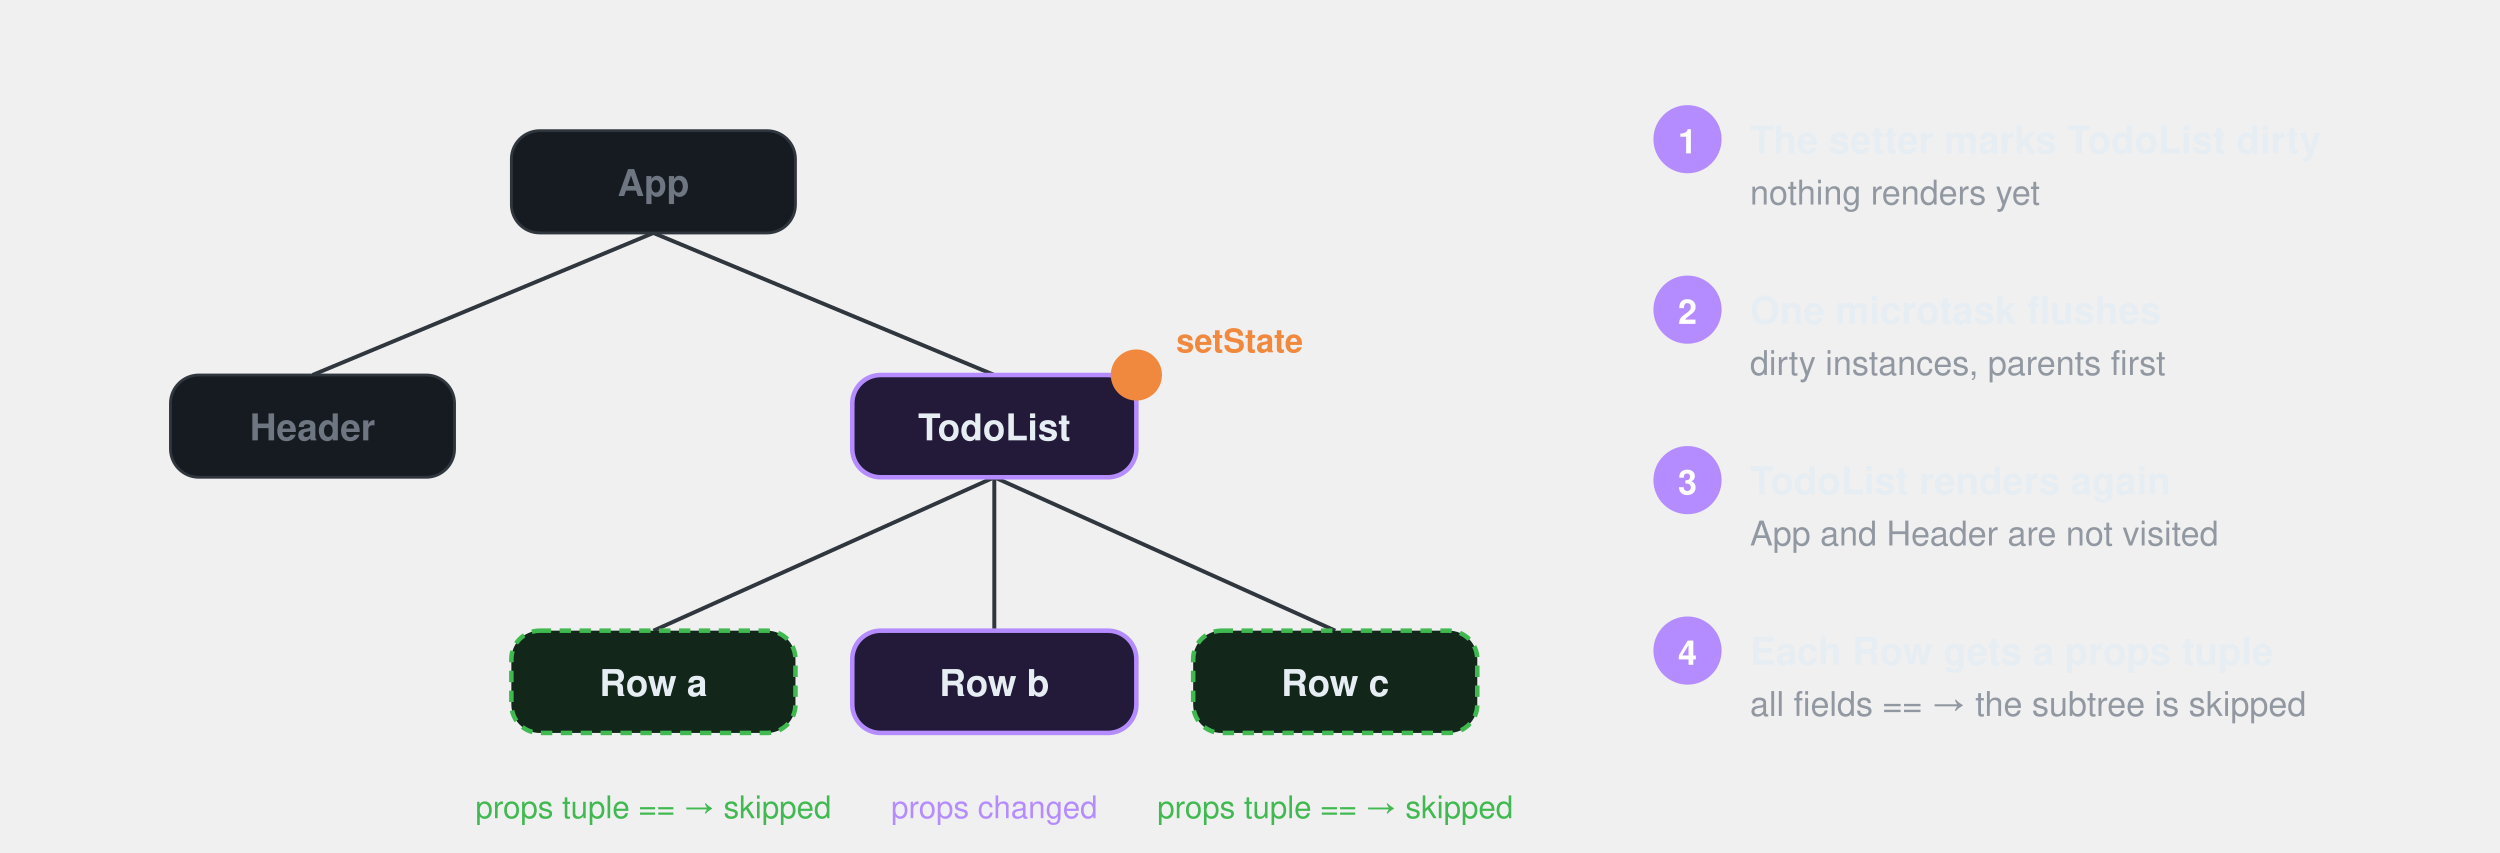
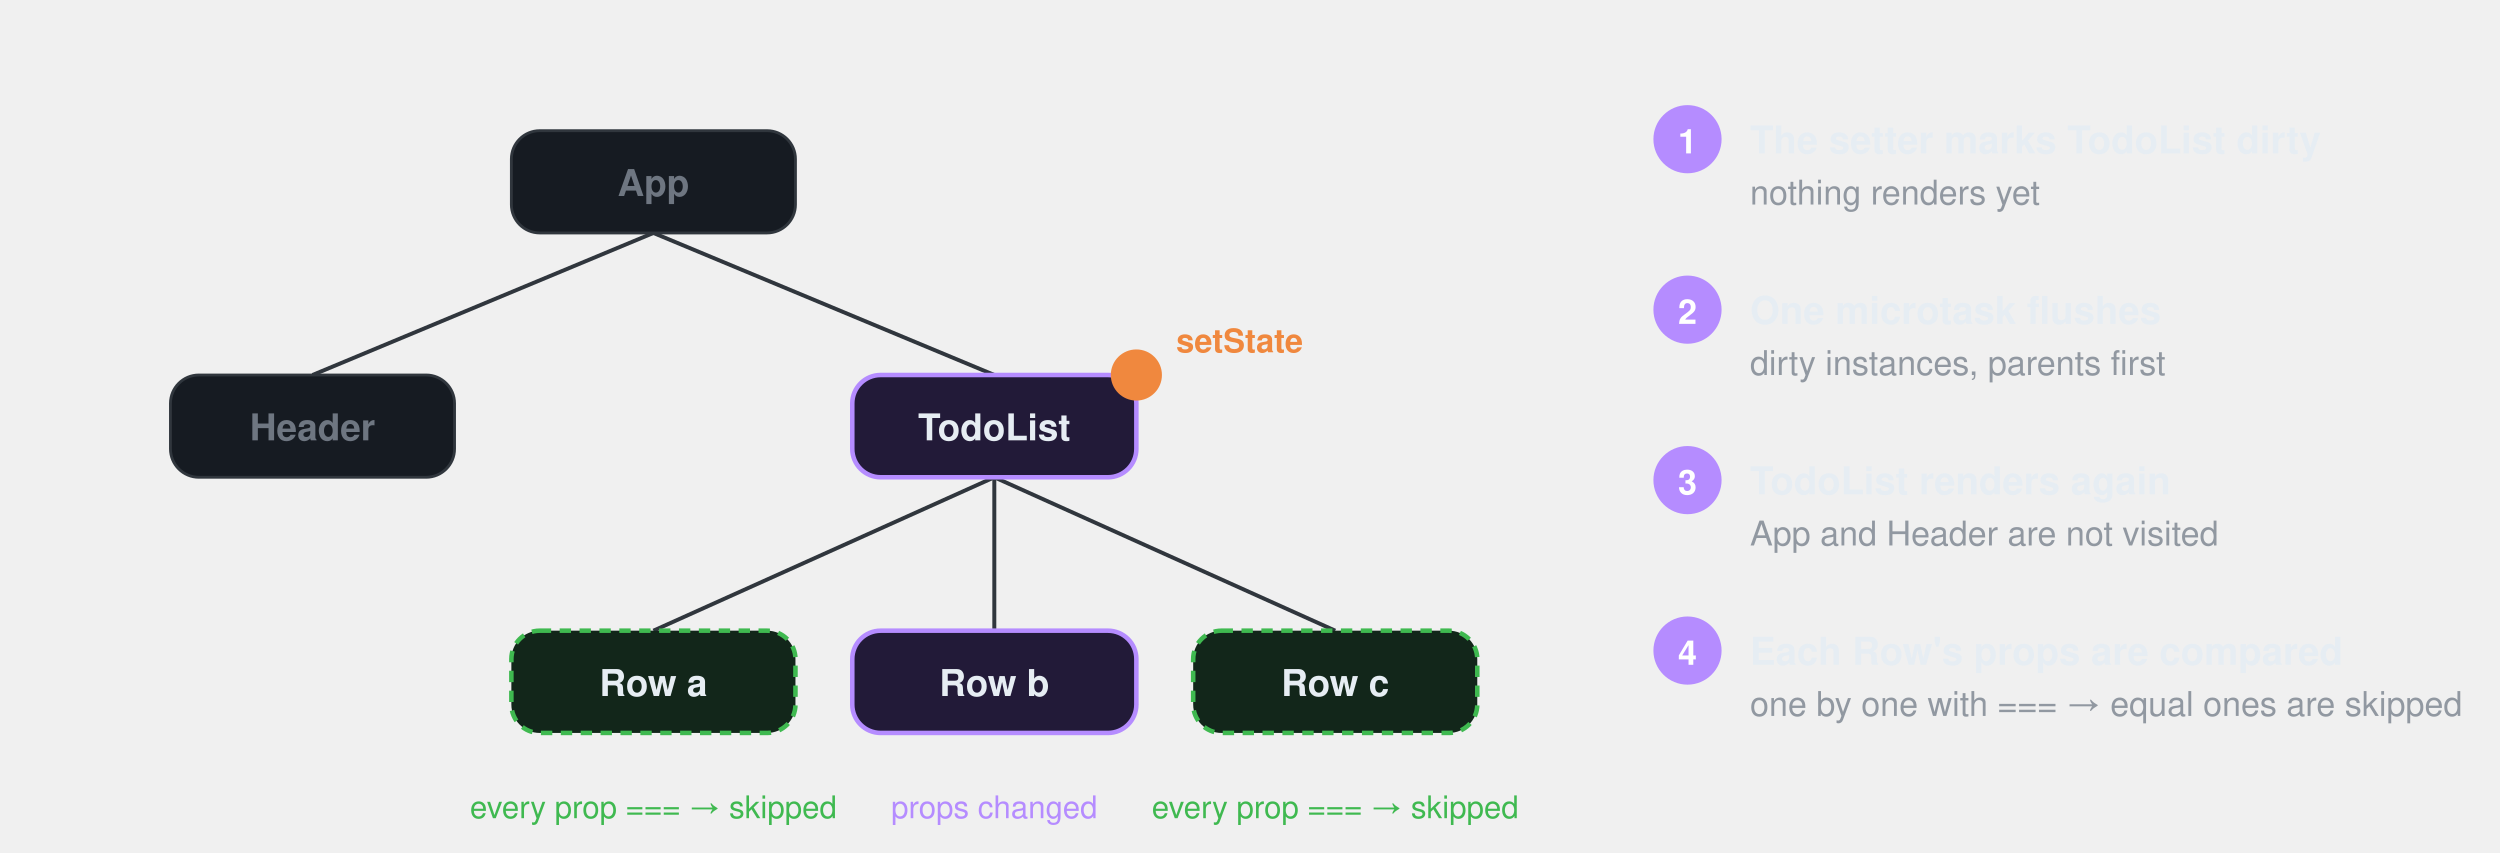
<svg xmlns="http://www.w3.org/2000/svg" viewBox="0 0 880 300" width="880" height="300" role="img" aria-label="A state update in TodoList re-renders TodoList only; App and Header are not visited; Rows whose props are physically equal are skipped">
  <style>text { font-family: -apple-system, BlinkMacSystemFont, 'Segoe UI', Helvetica, Arial, sans-serif; fill: #e6edf3; }.mono { font-family: ui-monospace, SFMono-Regular, Menlo, Consolas, monospace; white-space: pre; }.muted { fill: #9198a1; } .faint { fill: #6e7681; }.accent { fill: #b58cff; } .green { fill: #3fb950; }.orange { fill: #f0883e; } .blue { fill: #58a6ff; }.flow { stroke-dasharray: 6 8; animation: flow 1.1s linear infinite; }@keyframes flow { to { stroke-dashoffset: -28; } }.pulse { animation: pulse 2.2s ease-in-out infinite; }@keyframes pulse { 0%, 100% { opacity: 1; } 50% { opacity: 0.35; } }@media (prefers-reduced-motion: reduce) { .flow, .pulse { animation: none; } }</style>
  <defs>
    <marker id="arrow-muted" viewBox="0 0 10 10" refX="9" refY="5" markerWidth="7" markerHeight="7" orient="auto-start-reverse">
      <path d="M0,0 L10,5 L0,10 z" fill="#9198a1" />
    </marker>
    <marker id="arrow-accent" viewBox="0 0 10 10" refX="9" refY="5" markerWidth="7" markerHeight="7" orient="auto-start-reverse">
      <path d="M0,0 L10,5 L0,10 z" fill="#b58cff" />
    </marker>
    <marker id="arrow-green" viewBox="0 0 10 10" refX="9" refY="5" markerWidth="7" markerHeight="7" orient="auto-start-reverse">
      <path d="M0,0 L10,5 L0,10 z" fill="#3fb950" />
    </marker>
    <marker id="arrow-orange" viewBox="0 0 10 10" refX="9" refY="5" markerWidth="7" markerHeight="7" orient="auto-start-reverse">
      <path d="M0,0 L10,5 L0,10 z" fill="#f0883e" />
    </marker>
    <marker id="arrow-blue" viewBox="0 0 10 10" refX="9" refY="5" markerWidth="7" markerHeight="7" orient="auto-start-reverse">
      <path d="M0,0 L10,5 L0,10 z" fill="#58a6ff" />
    </marker>
+     <filter id="lift" x="-5%" y="-5%" width="110%" height="125%">
+       <feDropShadow dx="0" dy="2" stdDeviation="3" flood-color="#000000" flood-opacity="0.55" />
+     </filter>
+     <linearGradient id="glow" x1="0" y1="0" x2="1" y2="0">
+       <stop offset="0" stop-color="#b58cff" />
+       <stop offset="1" stop-color="#58a6ff" />
+     </linearGradient>
  </defs>
  <line x1="230" y1="82" x2="110" y2="132" stroke="#30363d" stroke-width="1.4" />
  <line x1="230" y1="82" x2="350" y2="132" stroke="#30363d" stroke-width="1.4" />
  <line x1="350" y1="168" x2="230" y2="222" stroke="#30363d" stroke-width="1.4" />
  <line x1="350" y1="168" x2="350" y2="222" stroke="#30363d" stroke-width="1.4" />
  <line x1="350" y1="168" x2="470" y2="222" stroke="#30363d" stroke-width="1.4" />
  <rect x="180" y="46" width="100" height="36" rx="10" fill="#161b22" stroke="#30363d" stroke-width="1" />
  <text x="230" y="69" font-size="13" xml:space="preserve" class="faint" font-weight="600" text-anchor="middle">App</text>
  <rect x="60" y="132" width="100" height="36" rx="10" fill="#161b22" stroke="#30363d" stroke-width="1" />
  <text x="110" y="155" font-size="13" xml:space="preserve" class="faint" font-weight="600" text-anchor="middle">Header</text>
  <rect x="300" y="132" width="100" height="36" rx="10" fill="#221a38" stroke="#b58cff" stroke-width="1.6" />
  <text x="350" y="155" font-size="13" xml:space="preserve" font-weight="600" text-anchor="middle">TodoList</text>
  <rect x="180" y="222" width="100" height="36" rx="10" fill="#12261a" stroke="#3fb950" stroke-width="1.6" stroke-dasharray="4 3" />
  <text x="230" y="245" font-size="13" xml:space="preserve" font-weight="600" text-anchor="middle">Row a</text>
  <rect x="300" y="222" width="100" height="36" rx="10" fill="#221a38" stroke="#b58cff" stroke-width="1.6" />
  <text x="350" y="245" font-size="13" xml:space="preserve" font-weight="600" text-anchor="middle">Row b</text>
  <rect x="420" y="222" width="100" height="36" rx="10" fill="#12261a" stroke="#3fb950" stroke-width="1.6" stroke-dasharray="4 3" />
  <text x="470" y="245" font-size="13" xml:space="preserve" font-weight="600" text-anchor="middle">Row c</text>
  <circle cx="400" cy="132" r="9" fill="#f0883e" class="pulse" />
  <text x="414" y="124" font-size="11.5" xml:space="preserve" class="orange" font-weight="600">setState</text>
-   <text x="230" y="288" font-size="11" xml:space="preserve" class="green" text-anchor="middle">props tuple == → skipped</text>
-   <text x="470" y="288" font-size="11" xml:space="preserve" class="green" text-anchor="middle">props tuple == → skipped</text>
+   <text x="230" y="288" font-size="11" xml:space="preserve" class="green" text-anchor="middle">every prop === → skipped</text>
+   <text x="470" y="288" font-size="11" xml:space="preserve" class="green" text-anchor="middle">every prop === → skipped</text>
  <text x="350" y="288" font-size="11" xml:space="preserve" class="accent" text-anchor="middle">props changed</text>
  <circle cx="594" cy="49" r="12" fill="#b58cff" />
  <text x="594" y="54" font-size="12" xml:space="preserve" style="fill:#ffffff" font-weight="700" text-anchor="middle">1</text>
  <text x="616" y="54" font-size="13.5" xml:space="preserve" font-weight="600">The setter marks TodoList dirty</text>
  <text x="616" y="72" font-size="12" xml:space="preserve" class="muted">nothing renders yet</text>
  <circle cx="594" cy="109" r="12" fill="#b58cff" />
  <text x="594" y="114" font-size="12" xml:space="preserve" style="fill:#ffffff" font-weight="700" text-anchor="middle">2</text>
  <text x="616" y="114" font-size="13.5" xml:space="preserve" font-weight="600">One microtask flushes</text>
  <text x="616" y="132" font-size="12" xml:space="preserve" class="muted">dirty instances, parents first</text>
  <circle cx="594" cy="169" r="12" fill="#b58cff" />
  <text x="594" y="174" font-size="12" xml:space="preserve" style="fill:#ffffff" font-weight="700" text-anchor="middle">3</text>
  <text x="616" y="174" font-size="13.5" xml:space="preserve" font-weight="600">TodoList renders again</text>
  <text x="616" y="192" font-size="12" xml:space="preserve" class="muted">App and Header are not visited</text>
  <circle cx="594" cy="229" r="12" fill="#b58cff" />
  <text x="594" y="234" font-size="12" xml:space="preserve" style="fill:#ffffff" font-weight="700" text-anchor="middle">4</text>
-   <text x="616" y="234" font-size="13.5" xml:space="preserve" font-weight="600">Each Row gets a props tuple</text>
-   <text x="616" y="252" font-size="12" xml:space="preserve" class="muted">all fields == → the subtree is skipped</text>
+   <text x="616" y="234" font-size="13.5" xml:space="preserve" font-weight="600">Each Row's props are compared</text>
+   <text x="616" y="252" font-size="12" xml:space="preserve" class="muted">one by one with === → equal ones are skipped</text>
</svg>
